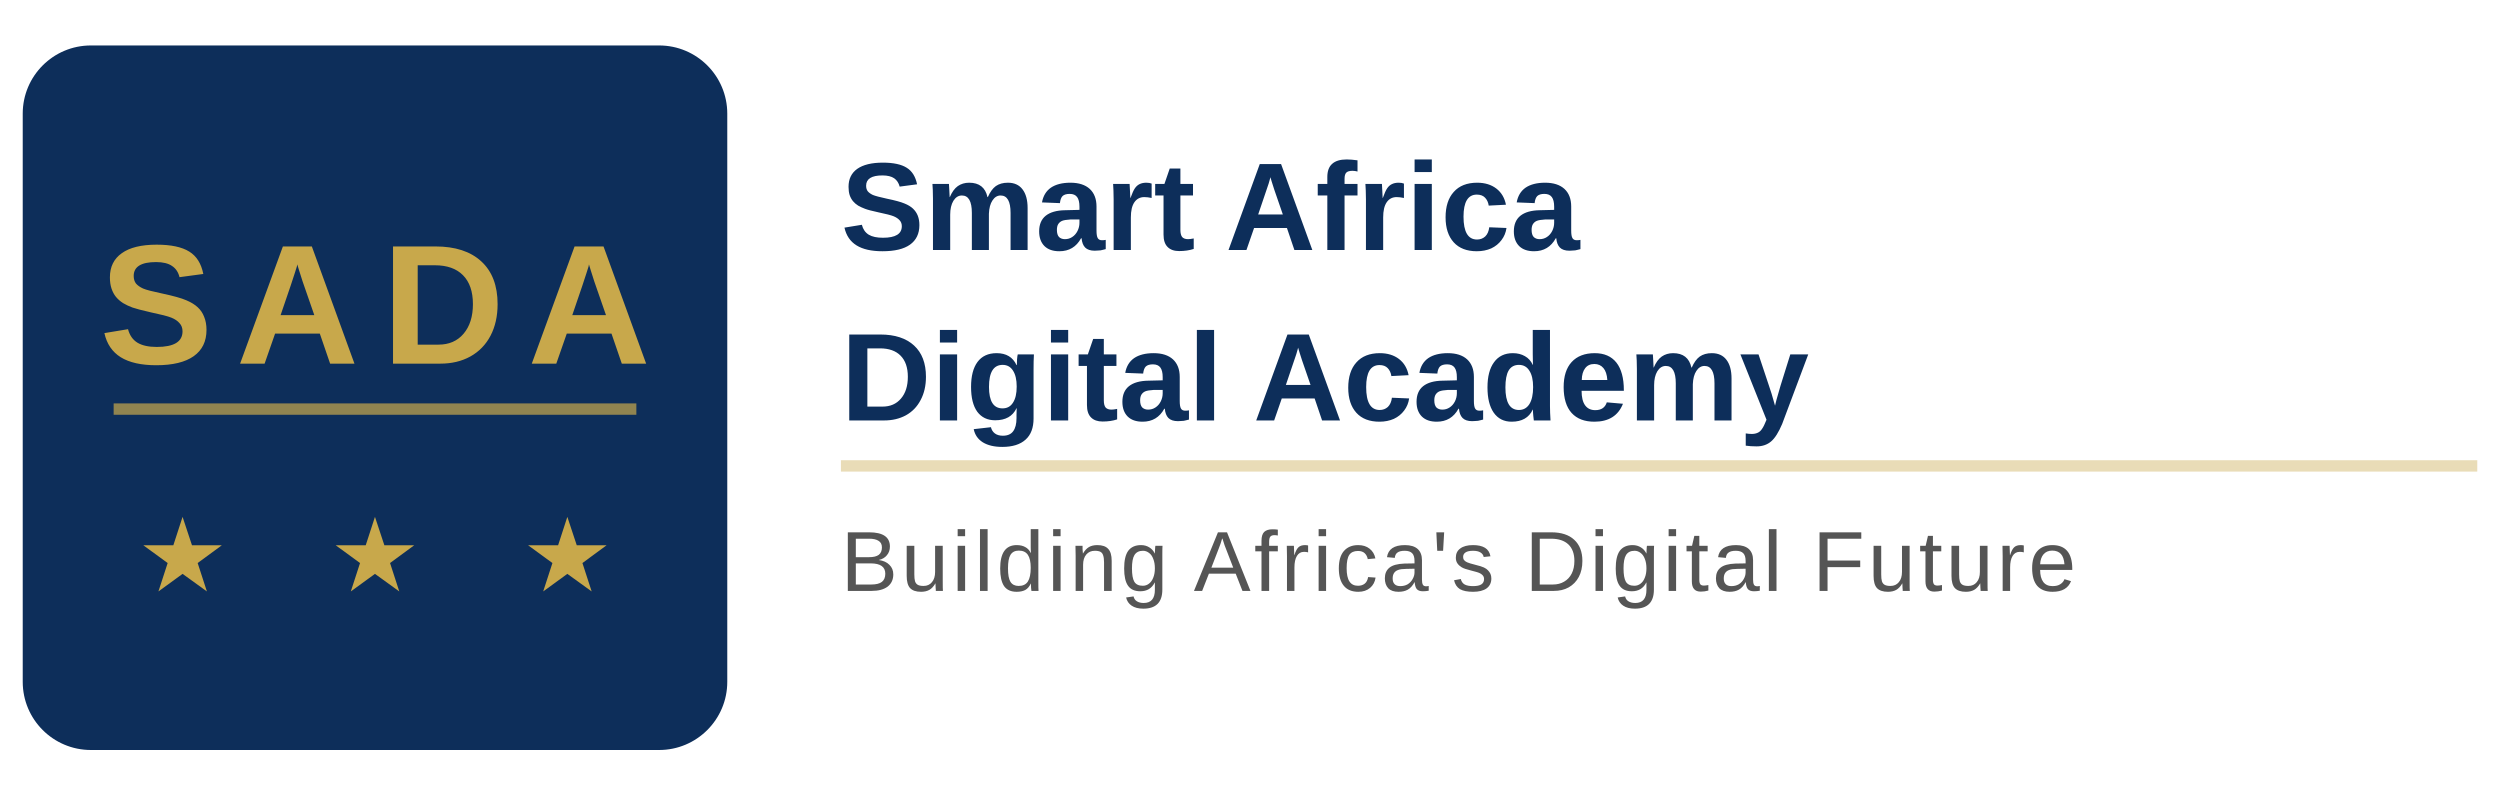
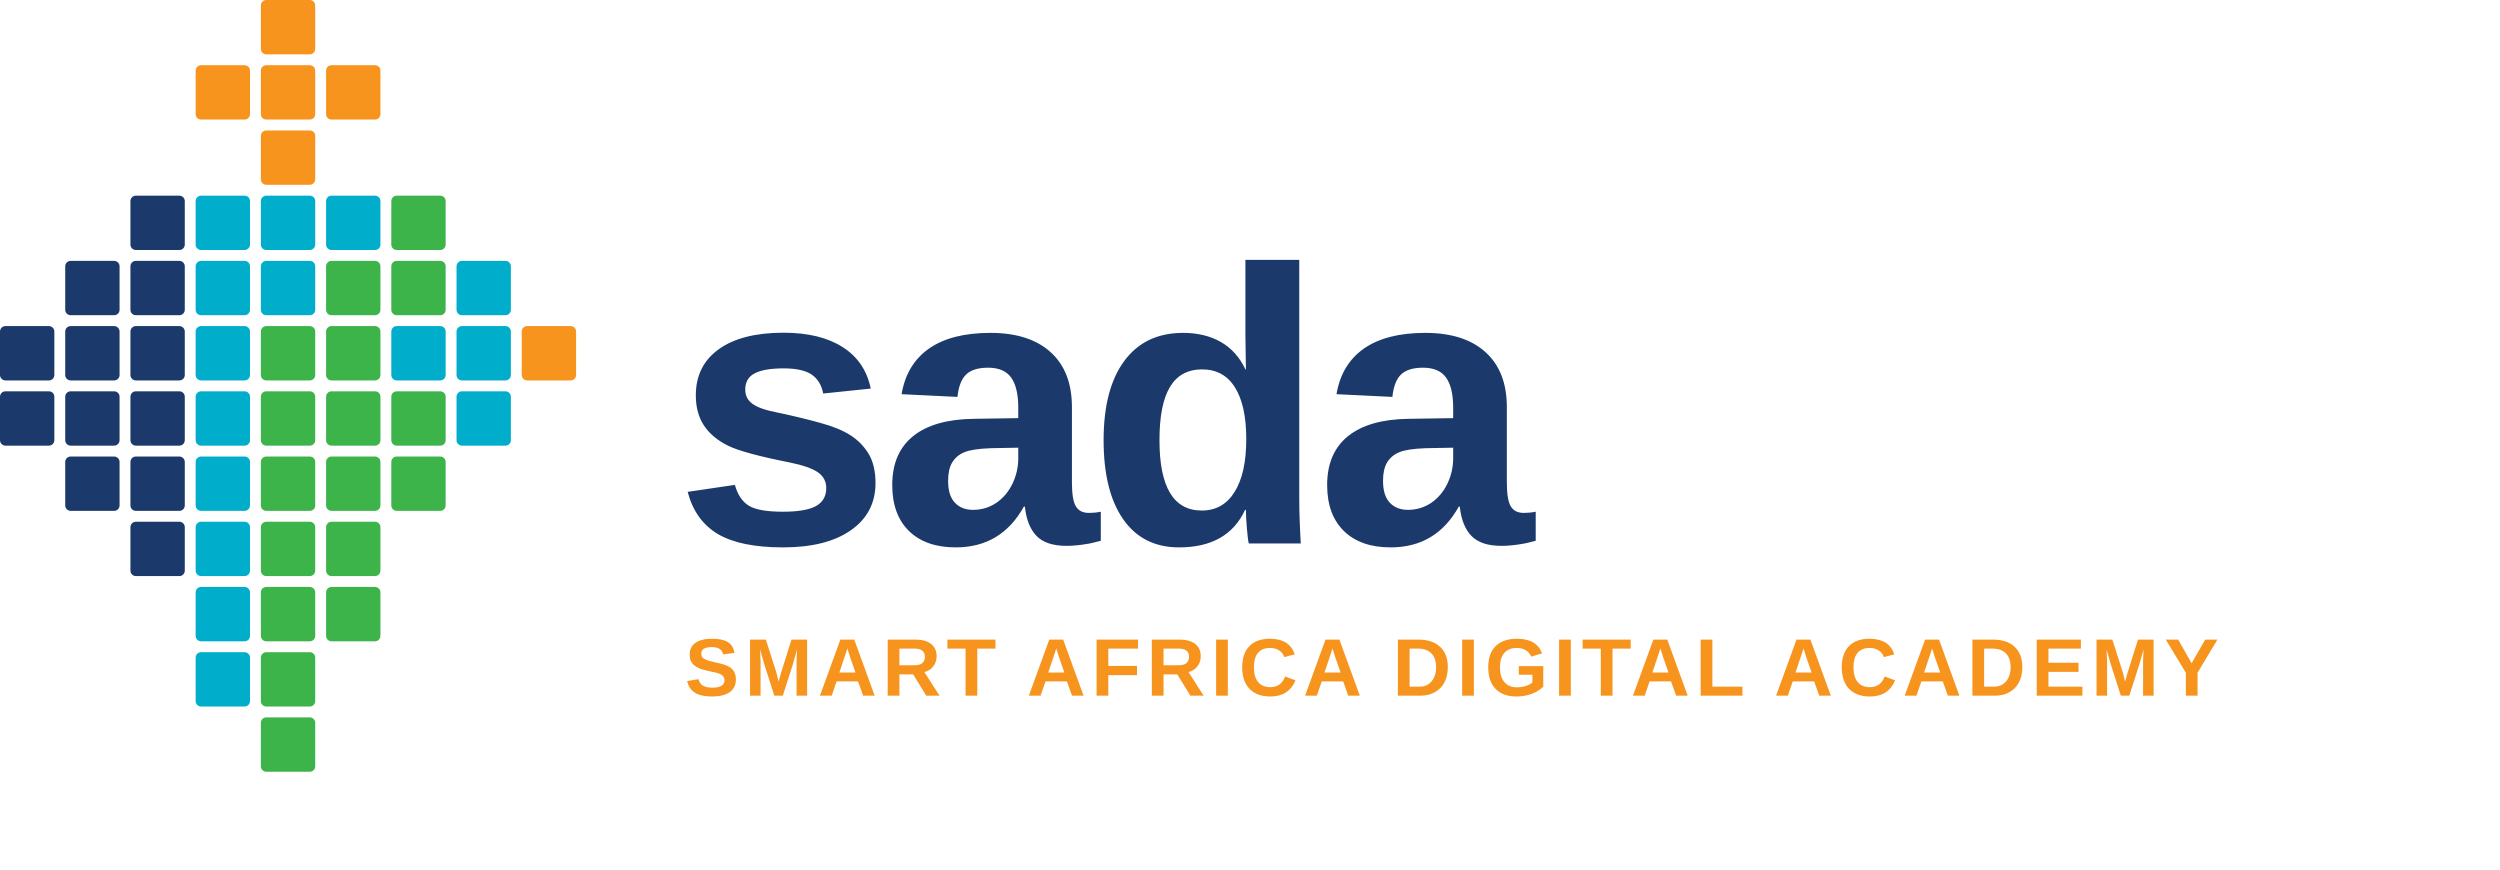
- <svg xmlns="http://www.w3.org/2000/svg" viewBox="0 0 220 70" width="220" height="70">
-   <rect x="2" y="4" width="62" height="62" rx="6" fill="#0D2E5A" />
-   <text x="33" y="32" font-family="Arial, Helvetica, sans-serif" font-size="15" font-weight="900" fill="#C8A84B" text-anchor="middle" letter-spacing="2">SADA</text>
-   <line x1="10" y1="36" x2="56" y2="36" stroke="#C8A84B" stroke-width="1" opacity="0.7" />
-   <text x="33" y="52" font-family="Arial" font-size="9" fill="#C8A84B" text-anchor="middle" letter-spacing="3">★ ★ ★</text>
-   <text x="74" y="22" font-family="Arial, Helvetica, sans-serif" font-size="11" font-weight="700" fill="#0D2E5A">Smart Africa</text>
-   <text x="74" y="37" font-family="Arial, Helvetica, sans-serif" font-size="11" font-weight="700" fill="#0D2E5A">Digital Academy</text>
-   <text x="74" y="52" font-family="Arial, Helvetica, sans-serif" font-size="7.5" fill="#555555" letter-spacing="0.3">Building Africa's Digital Future</text>
-   <line x1="74" y1="41" x2="218" y2="41" stroke="#C8A84B" stroke-width="1" opacity="0.4" />
+ <svg xmlns="http://www.w3.org/2000/svg" viewBox="0 0 230 80" width="230" height="80">
+   <rect x="24" y="0" width="5" height="5" fill="#F7941D" rx="0.5" />
+   <rect x="18" y="6" width="5" height="5" fill="#F7941D" rx="0.5" />
+   <rect x="24" y="6" width="5" height="5" fill="#F7941D" rx="0.5" />
+   <rect x="30" y="6" width="5" height="5" fill="#F7941D" rx="0.5" />
+   <rect x="24" y="12" width="5" height="5" fill="#F7941D" rx="0.5" />
+   <rect x="12" y="18" width="5" height="5" fill="#1B3A6B" rx="0.5" />
+   <rect x="18" y="18" width="5" height="5" fill="#00AECC" rx="0.5" />
+   <rect x="24" y="18" width="5" height="5" fill="#00AECC" rx="0.5" />
+   <rect x="30" y="18" width="5" height="5" fill="#00AECC" rx="0.5" />
+   <rect x="36" y="18" width="5" height="5" fill="#3CB44A" rx="0.5" />
+   <rect x="6" y="24" width="5" height="5" fill="#1B3A6B" rx="0.5" />
+   <rect x="12" y="24" width="5" height="5" fill="#1B3A6B" rx="0.5" />
+   <rect x="18" y="24" width="5" height="5" fill="#00AECC" rx="0.5" />
+   <rect x="24" y="24" width="5" height="5" fill="#00AECC" rx="0.5" />
+   <rect x="30" y="24" width="5" height="5" fill="#3CB44A" rx="0.5" />
+   <rect x="36" y="24" width="5" height="5" fill="#3CB44A" rx="0.5" />
+   <rect x="42" y="24" width="5" height="5" fill="#00AECC" rx="0.5" />
+   <rect x="0" y="30" width="5" height="5" fill="#1B3A6B" rx="0.5" />
+   <rect x="6" y="30" width="5" height="5" fill="#1B3A6B" rx="0.5" />
+   <rect x="12" y="30" width="5" height="5" fill="#1B3A6B" rx="0.5" />
+   <rect x="18" y="30" width="5" height="5" fill="#00AECC" rx="0.5" />
+   <rect x="24" y="30" width="5" height="5" fill="#3CB44A" rx="0.5" />
+   <rect x="30" y="30" width="5" height="5" fill="#3CB44A" rx="0.5" />
+   <rect x="36" y="30" width="5" height="5" fill="#00AECC" rx="0.5" />
+   <rect x="42" y="30" width="5" height="5" fill="#00AECC" rx="0.5" />
+   <rect x="48" y="30" width="5" height="5" fill="#F7941D" rx="0.5" />
+   <rect x="0" y="36" width="5" height="5" fill="#1B3A6B" rx="0.5" />
+   <rect x="6" y="36" width="5" height="5" fill="#1B3A6B" rx="0.5" />
+   <rect x="12" y="36" width="5" height="5" fill="#1B3A6B" rx="0.5" />
+   <rect x="18" y="36" width="5" height="5" fill="#00AECC" rx="0.5" />
+   <rect x="24" y="36" width="5" height="5" fill="#3CB44A" rx="0.5" />
+   <rect x="30" y="36" width="5" height="5" fill="#3CB44A" rx="0.5" />
+   <rect x="36" y="36" width="5" height="5" fill="#3CB44A" rx="0.5" />
+   <rect x="42" y="36" width="5" height="5" fill="#00AECC" rx="0.5" />
+   <rect x="6" y="42" width="5" height="5" fill="#1B3A6B" rx="0.5" />
+   <rect x="12" y="42" width="5" height="5" fill="#1B3A6B" rx="0.5" />
+   <rect x="18" y="42" width="5" height="5" fill="#00AECC" rx="0.5" />
+   <rect x="24" y="42" width="5" height="5" fill="#3CB44A" rx="0.5" />
+   <rect x="30" y="42" width="5" height="5" fill="#3CB44A" rx="0.5" />
+   <rect x="36" y="42" width="5" height="5" fill="#3CB44A" rx="0.5" />
+   <rect x="12" y="48" width="5" height="5" fill="#1B3A6B" rx="0.5" />
+   <rect x="18" y="48" width="5" height="5" fill="#00AECC" rx="0.5" />
+   <rect x="24" y="48" width="5" height="5" fill="#3CB44A" rx="0.5" />
+   <rect x="30" y="48" width="5" height="5" fill="#3CB44A" rx="0.5" />
+   <rect x="18" y="54" width="5" height="5" fill="#00AECC" rx="0.5" />
+   <rect x="24" y="54" width="5" height="5" fill="#3CB44A" rx="0.5" />
+   <rect x="30" y="54" width="5" height="5" fill="#3CB44A" rx="0.5" />
+   <rect x="18" y="60" width="5" height="5" fill="#00AECC" rx="0.5" />
+   <rect x="24" y="60" width="5" height="5" fill="#3CB44A" rx="0.5" />
+   <rect x="24" y="66" width="5" height="5" fill="#3CB44A" rx="0.5" />
+   <text x="62" y="50" font-family="Arial Black, Arial, Helvetica, sans-serif" font-size="36" font-weight="900" fill="#1B3A6B" letter-spacing="-1">sada</text>
+   <text x="63" y="64" font-family="Arial, Helvetica, sans-serif" font-size="7.5" fill="#F7941D" letter-spacing="0.5" font-weight="600">SMART AFRICA DIGITAL ACADEMY</text>
</svg>
